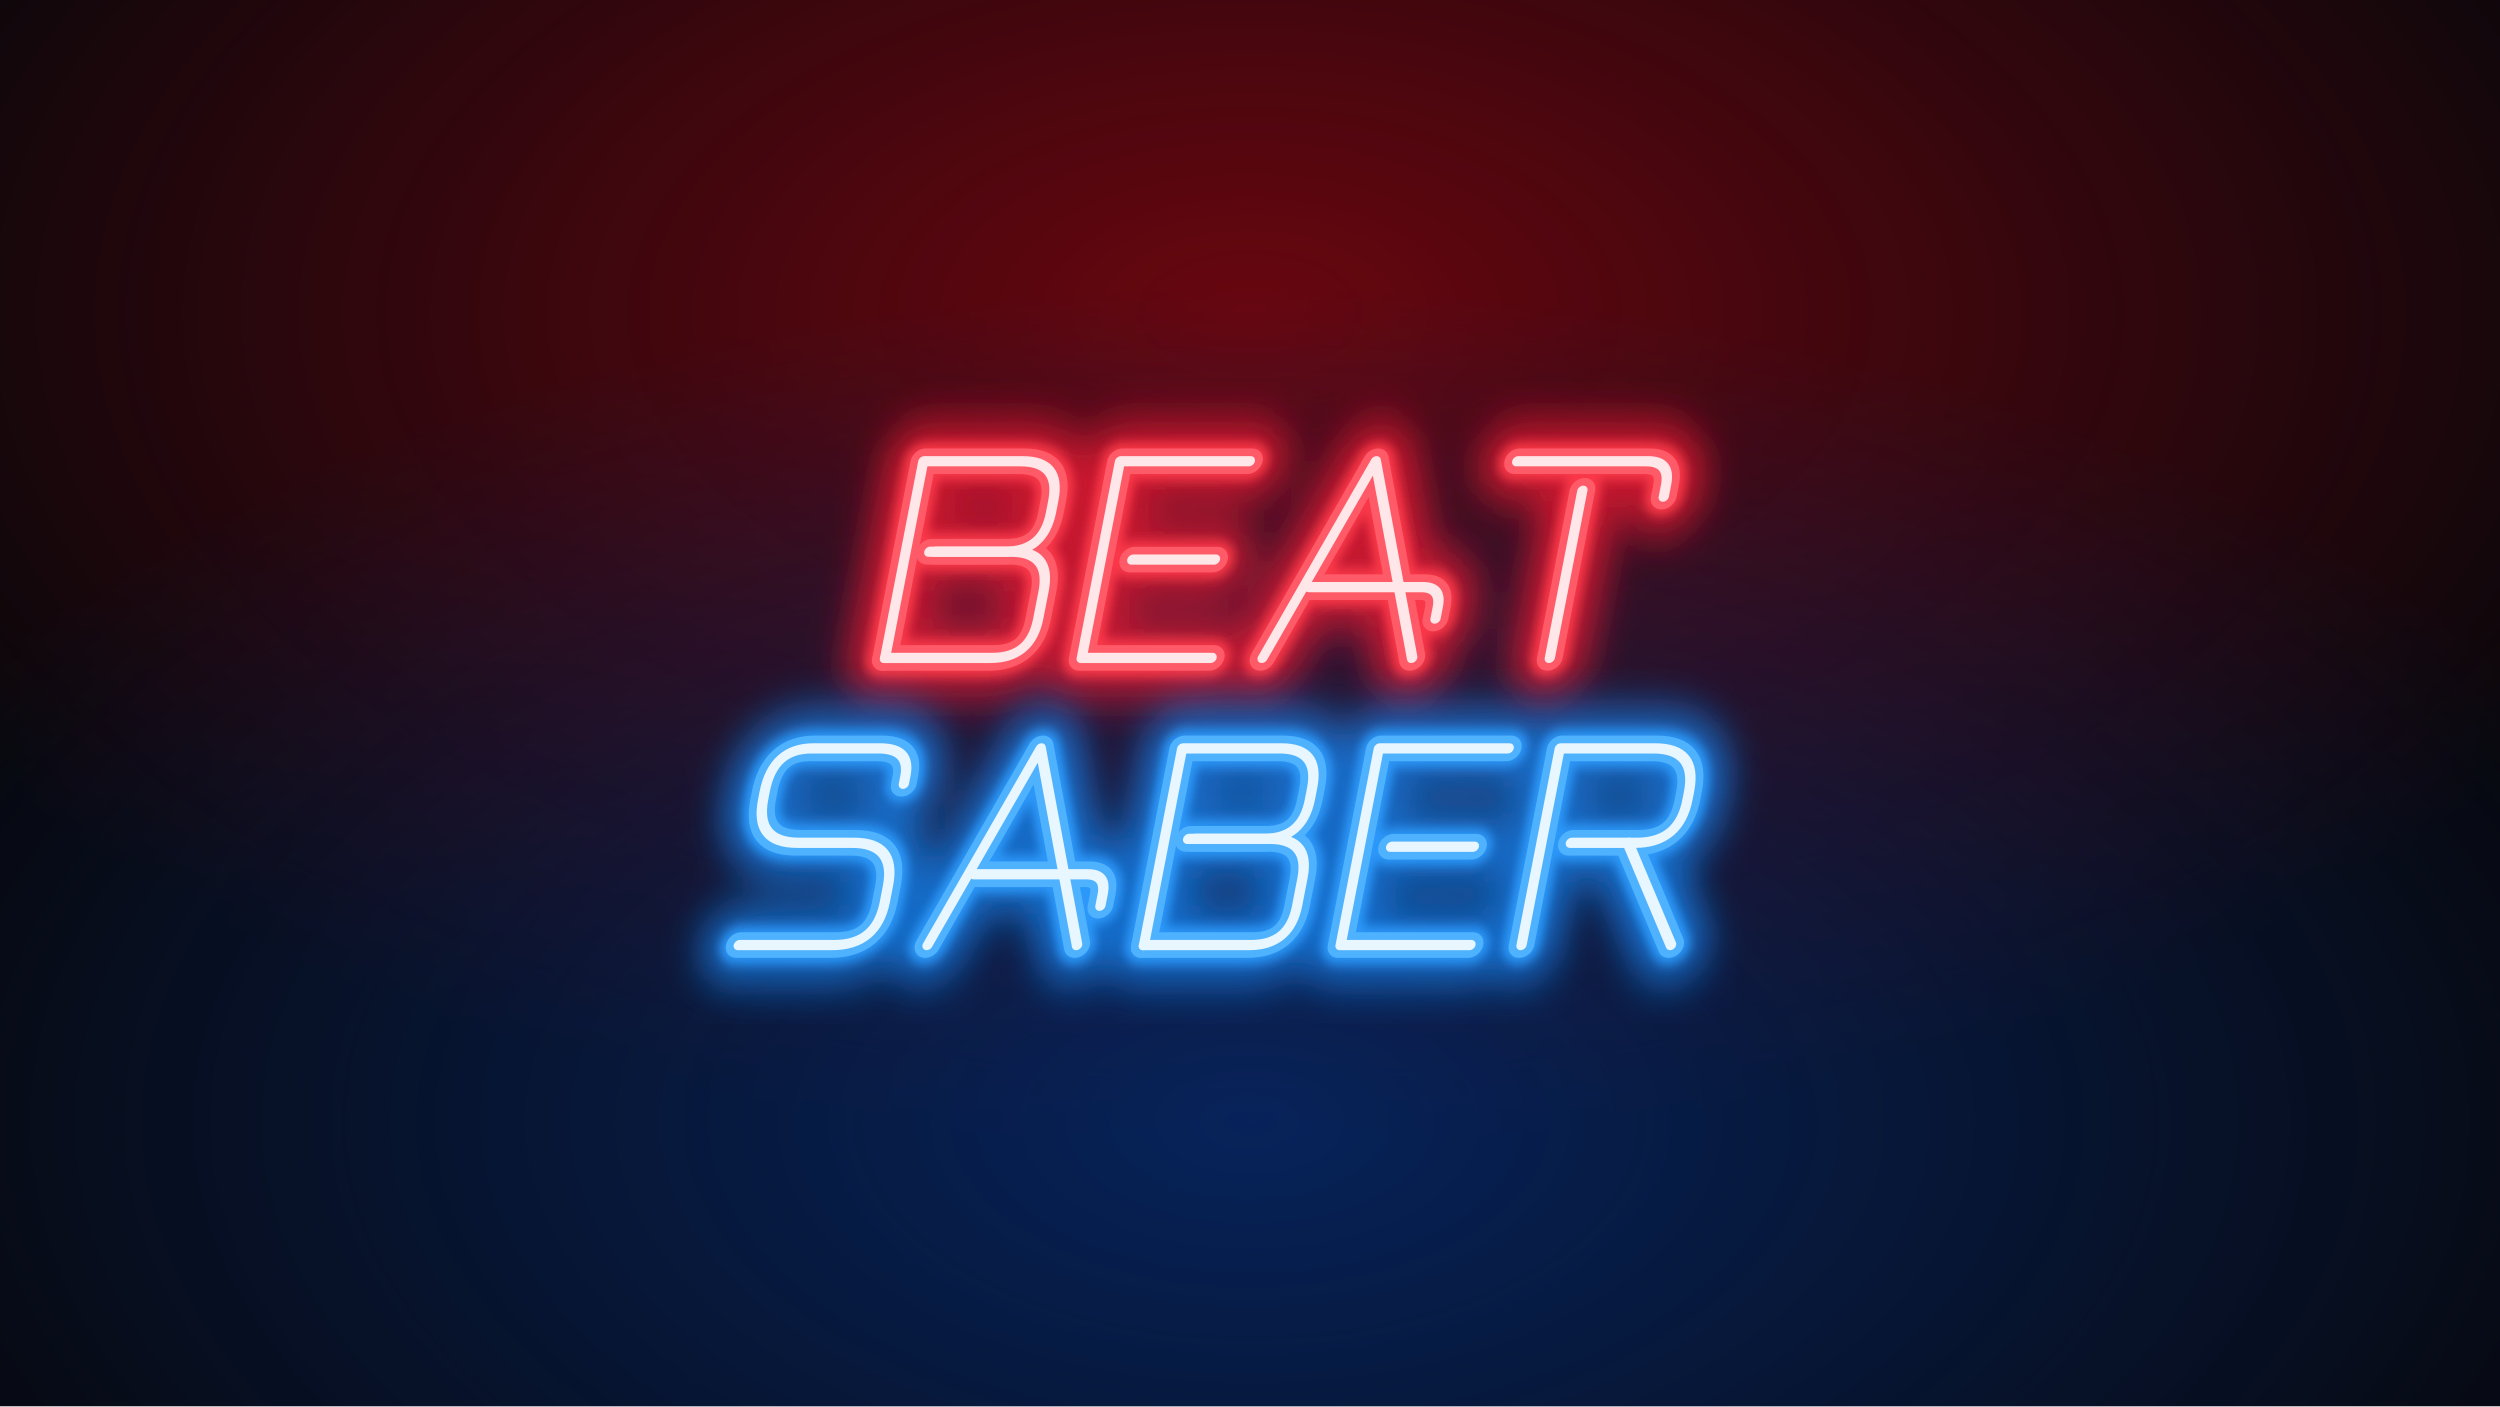
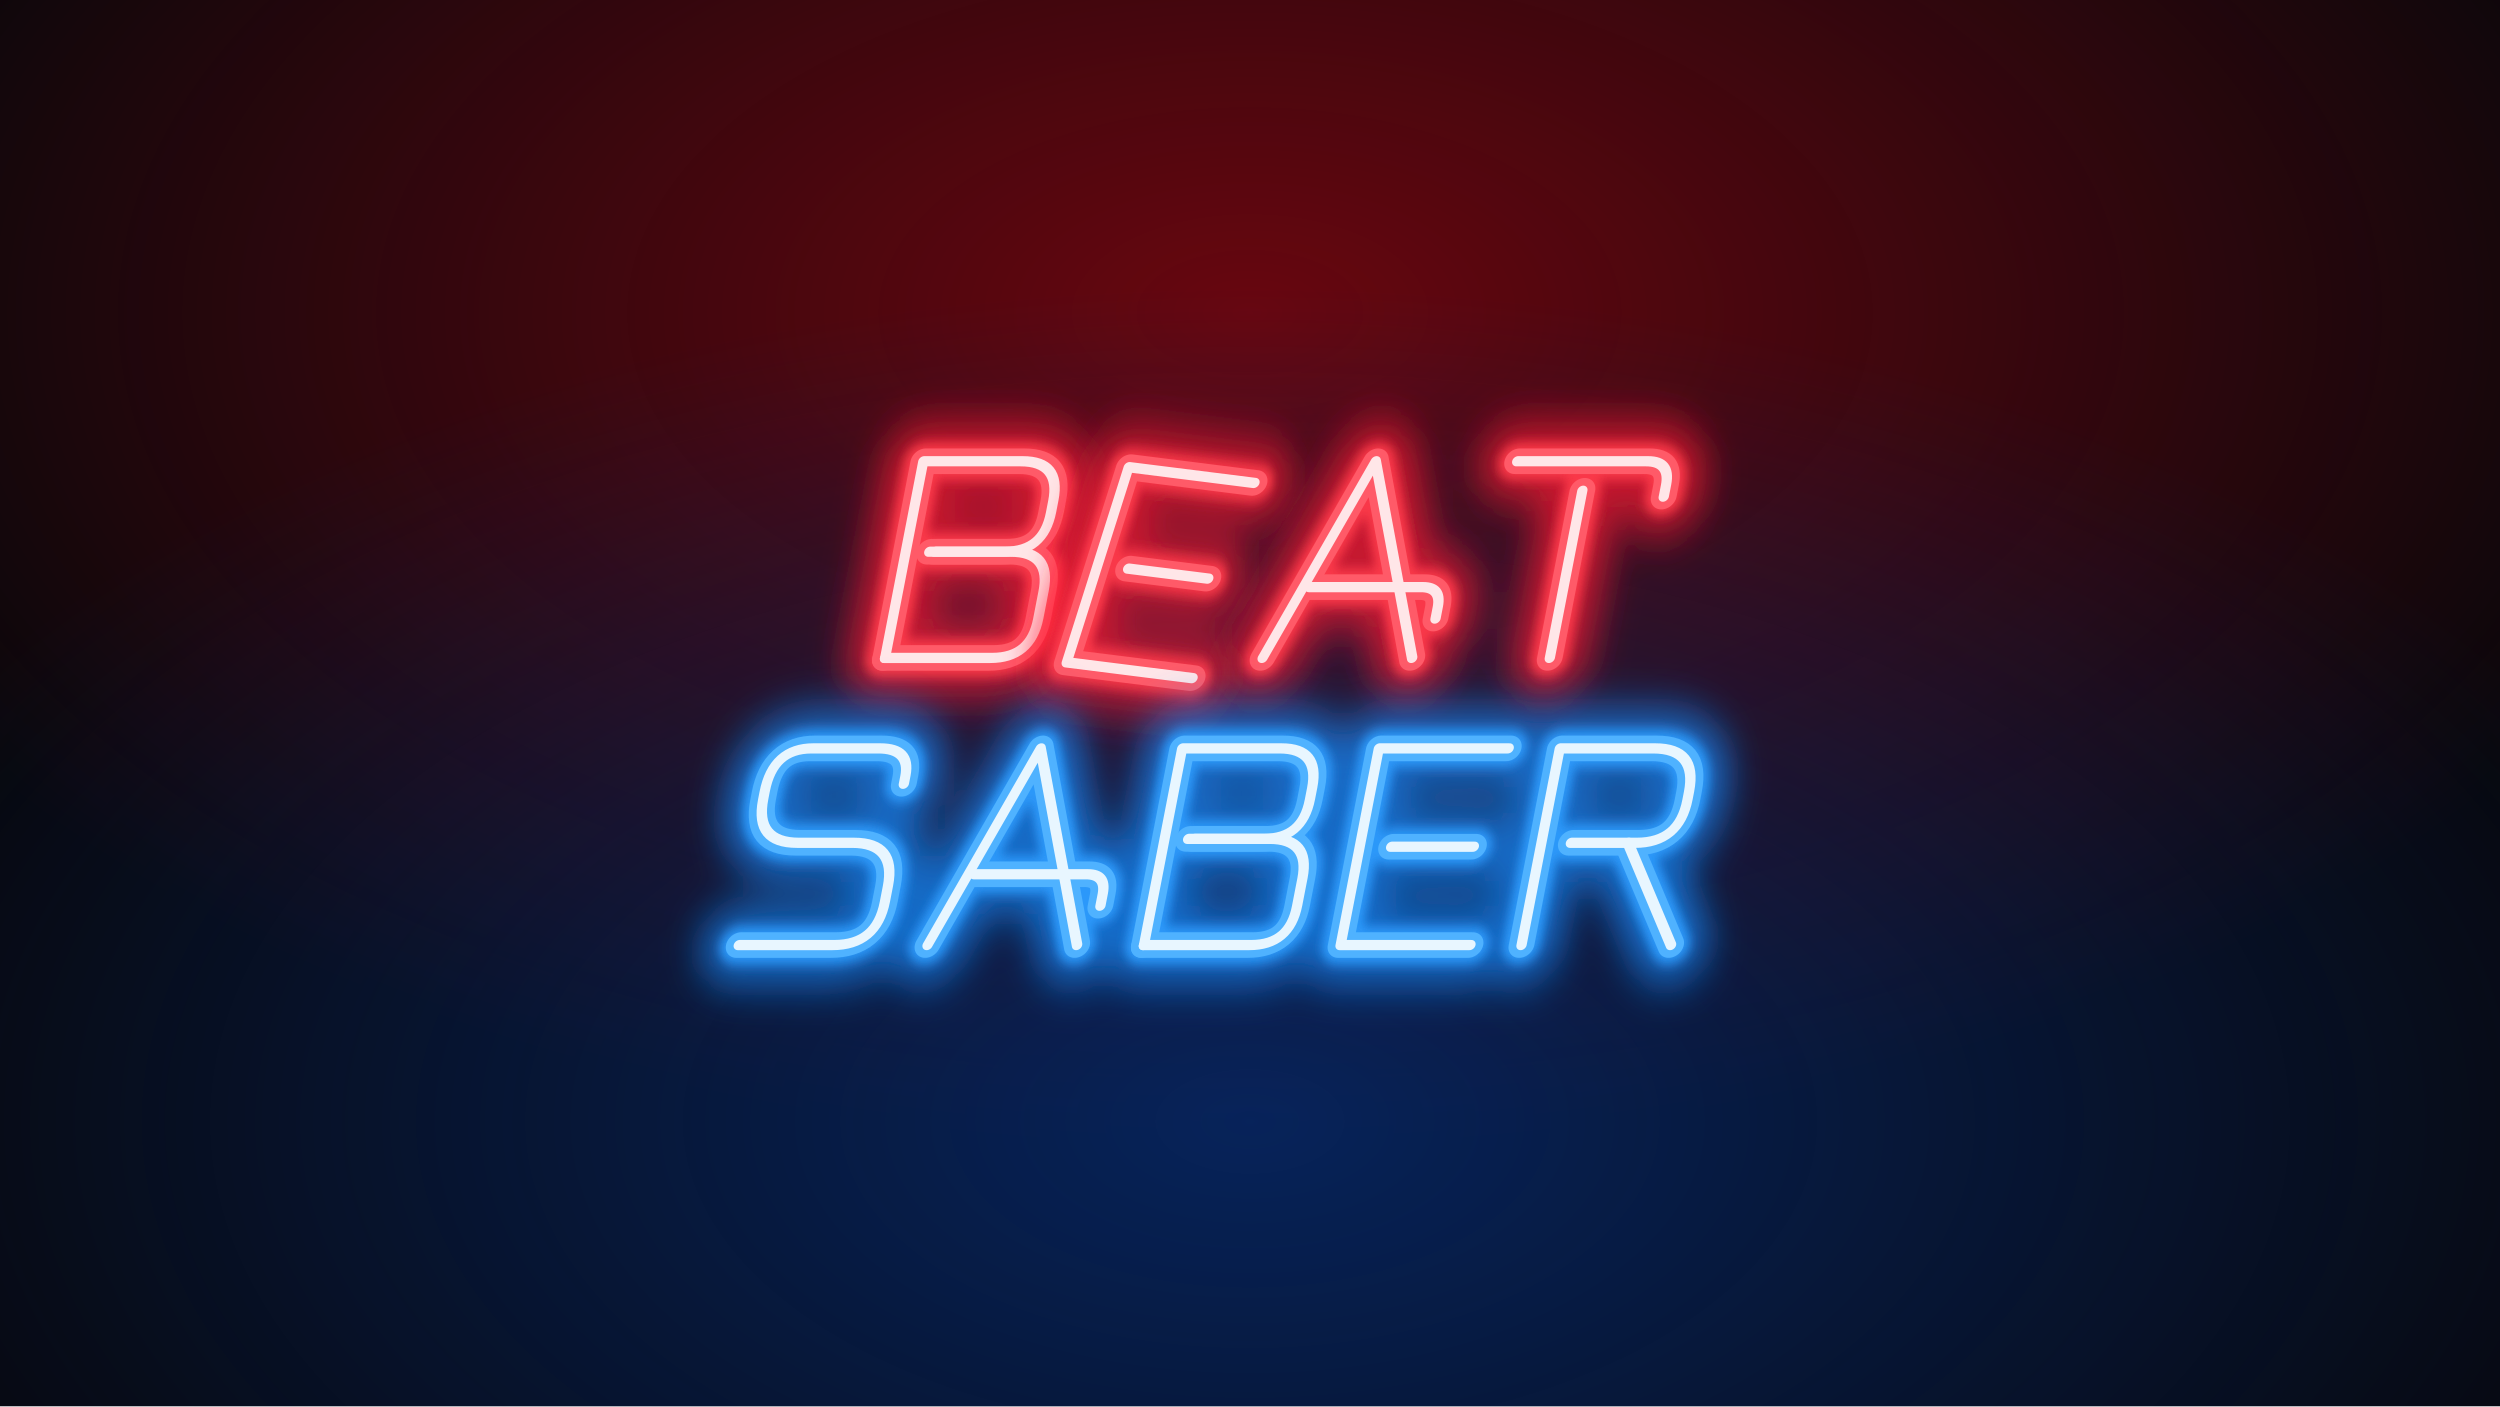
<svg xmlns="http://www.w3.org/2000/svg" viewBox="0 0 1600 900" role="img" aria-label="Beat Saber">
  <defs>
    <radialGradient id="bs-red" cx="50%" cy="22%" r="60%">
      <stop offset="0" stop-color="#7a0610" stop-opacity=".85" />
      <stop offset="1" stop-color="#7a0610" stop-opacity="0" />
    </radialGradient>
    <radialGradient id="bs-blue" cx="50%" cy="80%" r="60%">
      <stop offset="0" stop-color="#062a6e" stop-opacity=".8" />
      <stop offset="1" stop-color="#062a6e" stop-opacity="0" />
    </radialGradient>
  </defs>
  <rect width="1600" height="900" fill="#07070b" />
  <rect width="1600" height="900" fill="url(#bs-red)" />
  <rect width="1600" height="900" fill="url(#bs-blue)" />
  <g transform="translate(530.5 295.2) scale(1.2587)">
+     <style>
+     .bs-e { animation: bs-flicker 4.2s steps(1, end) infinite; }
+     @keyframes bs-flicker {
+       0%, 100% { opacity: 1; }
+       31% { opacity: .18; } 32% { opacity: 1; } 34% { opacity: .3; } 36% { opacity: 1; }
+       58% { opacity: .55; } 59% { opacity: 1; }
+       78% { opacity: .12; } 83% { opacity: .85; } 84% { opacity: .15; } 86% { opacity: 1; }
+     }
+     @media (prefers-reduced-motion: reduce) { .bs-e { animation: none; } }
+   </style>
    <defs>
-       <filter id="bs-glow" x="-20%" y="-40%" width="140%" height="180%">
+       <filter id="bs-glow" filterUnits="userSpaceOnUse" x="-200" y="-120" width="1000" height="520">
        <feGaussianBlur stdDeviation="11" />
      </filter>
-       <filter id="bs-soft" x="-20%" y="-40%" width="140%" height="180%">
+       <filter id="bs-soft" filterUnits="userSpaceOnUse" x="-200" y="-120" width="1000" height="520">
        <feGaussianBlur stdDeviation="3" />
      </filter>
    </defs>
    <g transform="skewX(-11)" fill="none" stroke-linecap="round" stroke-linejoin="round">
      <g class="bs-beat">
        <g stroke="#ff1f35" stroke-width="40" opacity=".7" filter="url(#bs-glow)">
          <path transform="translate(48.0 0)" d="M0 100 V0 H50 Q70 0 70 20 V26 Q70 46 50 46 H15" />
          <path transform="translate(48.0 0)" d="M12 46 H54 Q74 46 74 66 V80 Q74 100 54 100 H0" />
-           <path transform="translate(148.0 0)" d="M66 0 H0 V100 H66" />
-           <path transform="translate(148.0 0)" d="M16 50 H58" />
          <path transform="translate(240.0 0)" d="M0 100 L38 0 L76 100" />
          <path transform="translate(240.0 0)" d="M17 64 H74 Q84 64 84 74 V80" />
          <path transform="translate(350.0 0)" d="M0 0 H66 Q78 0 78 12 V18" />
          <path transform="translate(350.0 0)" d="M36 15 V100" />
        </g>
        <g stroke="#ff3a4c" stroke-width="19" opacity=".9" filter="url(#bs-soft)">
          <path transform="translate(48.0 0)" d="M0 100 V0 H50 Q70 0 70 20 V26 Q70 46 50 46 H15" />
          <path transform="translate(48.0 0)" d="M12 46 H54 Q74 46 74 66 V80 Q74 100 54 100 H0" />
-           <path transform="translate(148.0 0)" d="M66 0 H0 V100 H66" />
-           <path transform="translate(148.0 0)" d="M16 50 H58" />
          <path transform="translate(240.0 0)" d="M0 100 L38 0 L76 100" />
          <path transform="translate(240.0 0)" d="M17 64 H74 Q84 64 84 74 V80" />
          <path transform="translate(350.0 0)" d="M0 0 H66 Q78 0 78 12 V18" />
          <path transform="translate(350.0 0)" d="M36 15 V100" />
        </g>
        <g stroke="#ff5a68" stroke-width="13">
          <path transform="translate(48.0 0)" d="M0 100 V0 H50 Q70 0 70 20 V26 Q70 46 50 46 H15" />
          <path transform="translate(48.0 0)" d="M12 46 H54 Q74 46 74 66 V80 Q74 100 54 100 H0" />
-           <path transform="translate(148.0 0)" d="M66 0 H0 V100 H66" />
-           <path transform="translate(148.0 0)" d="M16 50 H58" />
          <path transform="translate(240.0 0)" d="M0 100 L38 0 L76 100" />
          <path transform="translate(240.0 0)" d="M17 64 H74 Q84 64 84 74 V80" />
          <path transform="translate(350.0 0)" d="M0 0 H66 Q78 0 78 12 V18" />
          <path transform="translate(350.0 0)" d="M36 15 V100" />
        </g>
        <g stroke="#ffe6e8" stroke-width="5.2">
          <path transform="translate(48.0 0)" d="M0 100 V0 H50 Q70 0 70 20 V26 Q70 46 50 46 H15" />
          <path transform="translate(48.0 0)" d="M12 46 H54 Q74 46 74 66 V80 Q74 100 54 100 H0" />
-           <path transform="translate(148.0 0)" d="M66 0 H0 V100 H66" />
-           <path transform="translate(148.0 0)" d="M16 50 H58" />
          <path transform="translate(240.0 0)" d="M0 100 L38 0 L76 100" />
          <path transform="translate(240.0 0)" d="M17 64 H74 Q84 64 84 74 V80" />
          <path transform="translate(350.0 0)" d="M0 0 H66 Q78 0 78 12 V18" />
          <path transform="translate(350.0 0)" d="M36 15 V100" />
+         </g>
+         <g class="bs-e" transform="translate(5 3) rotate(7 148.0 0)">
+           <g stroke="#ff1f35" stroke-width="40" opacity=".7" filter="url(#bs-glow)">
+             <path transform="translate(148.0 0)" d="M66 0 H0 V100 H66" />
+             <path transform="translate(148.0 0)" d="M16 50 H58" />
+           </g>
+           <g stroke="#ff3a4c" stroke-width="19" opacity=".9" filter="url(#bs-soft)">
+             <path transform="translate(148.0 0)" d="M66 0 H0 V100 H66" />
+             <path transform="translate(148.0 0)" d="M16 50 H58" />
+           </g>
+           <g stroke="#ff5a68" stroke-width="13">
+             <path transform="translate(148.0 0)" d="M66 0 H0 V100 H66" />
+             <path transform="translate(148.0 0)" d="M16 50 H58" />
+           </g>
+           <g stroke="#ffe6e8" stroke-width="5.2">
+             <path transform="translate(148.0 0)" d="M66 0 H0 V100 H66" />
+             <path transform="translate(148.0 0)" d="M16 50 H58" />
+           </g>
        </g>
      </g>
      <g class="bs-saber">
        <g stroke="#168dff" stroke-width="40" opacity=".7" filter="url(#bs-glow)">
          <path transform="translate(0.0 146)" d="M70 18 V14 Q70 0 54 0 H20 Q0 0 0 22 V26 Q0 48 22 48 H50 Q72 48 72 70 V78 Q72 100 50 100 H2" />
          <path transform="translate(98.0 146)" d="M0 100 L38 0 L76 100" />
          <path transform="translate(98.0 146)" d="M17 64 H74 Q84 64 84 74 V80" />
          <path transform="translate(208.0 146)" d="M0 100 V0 H50 Q70 0 70 20 V26 Q70 46 50 46 H15" />
          <path transform="translate(208.0 146)" d="M12 46 H54 Q74 46 74 66 V80 Q74 100 54 100 H0" />
          <path transform="translate(308.0 146)" d="M66 0 H0 V100 H66" />
          <path transform="translate(308.0 146)" d="M16 50 H58" />
          <path transform="translate(400.0 146)" d="M0 100 V0 H48 Q70 0 70 22 V26 Q70 48 48 48 H15" />
          <path transform="translate(400.0 146)" d="M44 48 L76 100" />
        </g>
        <g stroke="#2f9dff" stroke-width="19" opacity=".9" filter="url(#bs-soft)">
          <path transform="translate(0.0 146)" d="M70 18 V14 Q70 0 54 0 H20 Q0 0 0 22 V26 Q0 48 22 48 H50 Q72 48 72 70 V78 Q72 100 50 100 H2" />
          <path transform="translate(98.0 146)" d="M0 100 L38 0 L76 100" />
          <path transform="translate(98.0 146)" d="M17 64 H74 Q84 64 84 74 V80" />
          <path transform="translate(208.0 146)" d="M0 100 V0 H50 Q70 0 70 20 V26 Q70 46 50 46 H15" />
          <path transform="translate(208.0 146)" d="M12 46 H54 Q74 46 74 66 V80 Q74 100 54 100 H0" />
          <path transform="translate(308.0 146)" d="M66 0 H0 V100 H66" />
          <path transform="translate(308.0 146)" d="M16 50 H58" />
          <path transform="translate(400.0 146)" d="M0 100 V0 H48 Q70 0 70 22 V26 Q70 48 48 48 H15" />
          <path transform="translate(400.0 146)" d="M44 48 L76 100" />
        </g>
        <g stroke="#4fb2ff" stroke-width="13">
          <path transform="translate(0.0 146)" d="M70 18 V14 Q70 0 54 0 H20 Q0 0 0 22 V26 Q0 48 22 48 H50 Q72 48 72 70 V78 Q72 100 50 100 H2" />
          <path transform="translate(98.0 146)" d="M0 100 L38 0 L76 100" />
          <path transform="translate(98.0 146)" d="M17 64 H74 Q84 64 84 74 V80" />
          <path transform="translate(208.0 146)" d="M0 100 V0 H50 Q70 0 70 20 V26 Q70 46 50 46 H15" />
          <path transform="translate(208.0 146)" d="M12 46 H54 Q74 46 74 66 V80 Q74 100 54 100 H0" />
          <path transform="translate(308.0 146)" d="M66 0 H0 V100 H66" />
          <path transform="translate(308.0 146)" d="M16 50 H58" />
          <path transform="translate(400.0 146)" d="M0 100 V0 H48 Q70 0 70 22 V26 Q70 48 48 48 H15" />
          <path transform="translate(400.0 146)" d="M44 48 L76 100" />
        </g>
        <g stroke="#e8f6ff" stroke-width="5.2">
          <path transform="translate(0.0 146)" d="M70 18 V14 Q70 0 54 0 H20 Q0 0 0 22 V26 Q0 48 22 48 H50 Q72 48 72 70 V78 Q72 100 50 100 H2" />
          <path transform="translate(98.0 146)" d="M0 100 L38 0 L76 100" />
          <path transform="translate(98.0 146)" d="M17 64 H74 Q84 64 84 74 V80" />
          <path transform="translate(208.0 146)" d="M0 100 V0 H50 Q70 0 70 20 V26 Q70 46 50 46 H15" />
          <path transform="translate(208.0 146)" d="M12 46 H54 Q74 46 74 66 V80 Q74 100 54 100 H0" />
          <path transform="translate(308.0 146)" d="M66 0 H0 V100 H66" />
          <path transform="translate(308.0 146)" d="M16 50 H58" />
          <path transform="translate(400.0 146)" d="M0 100 V0 H48 Q70 0 70 22 V26 Q70 48 48 48 H15" />
          <path transform="translate(400.0 146)" d="M44 48 L76 100" />
        </g>
      </g>
    </g>
  </g>
</svg>
